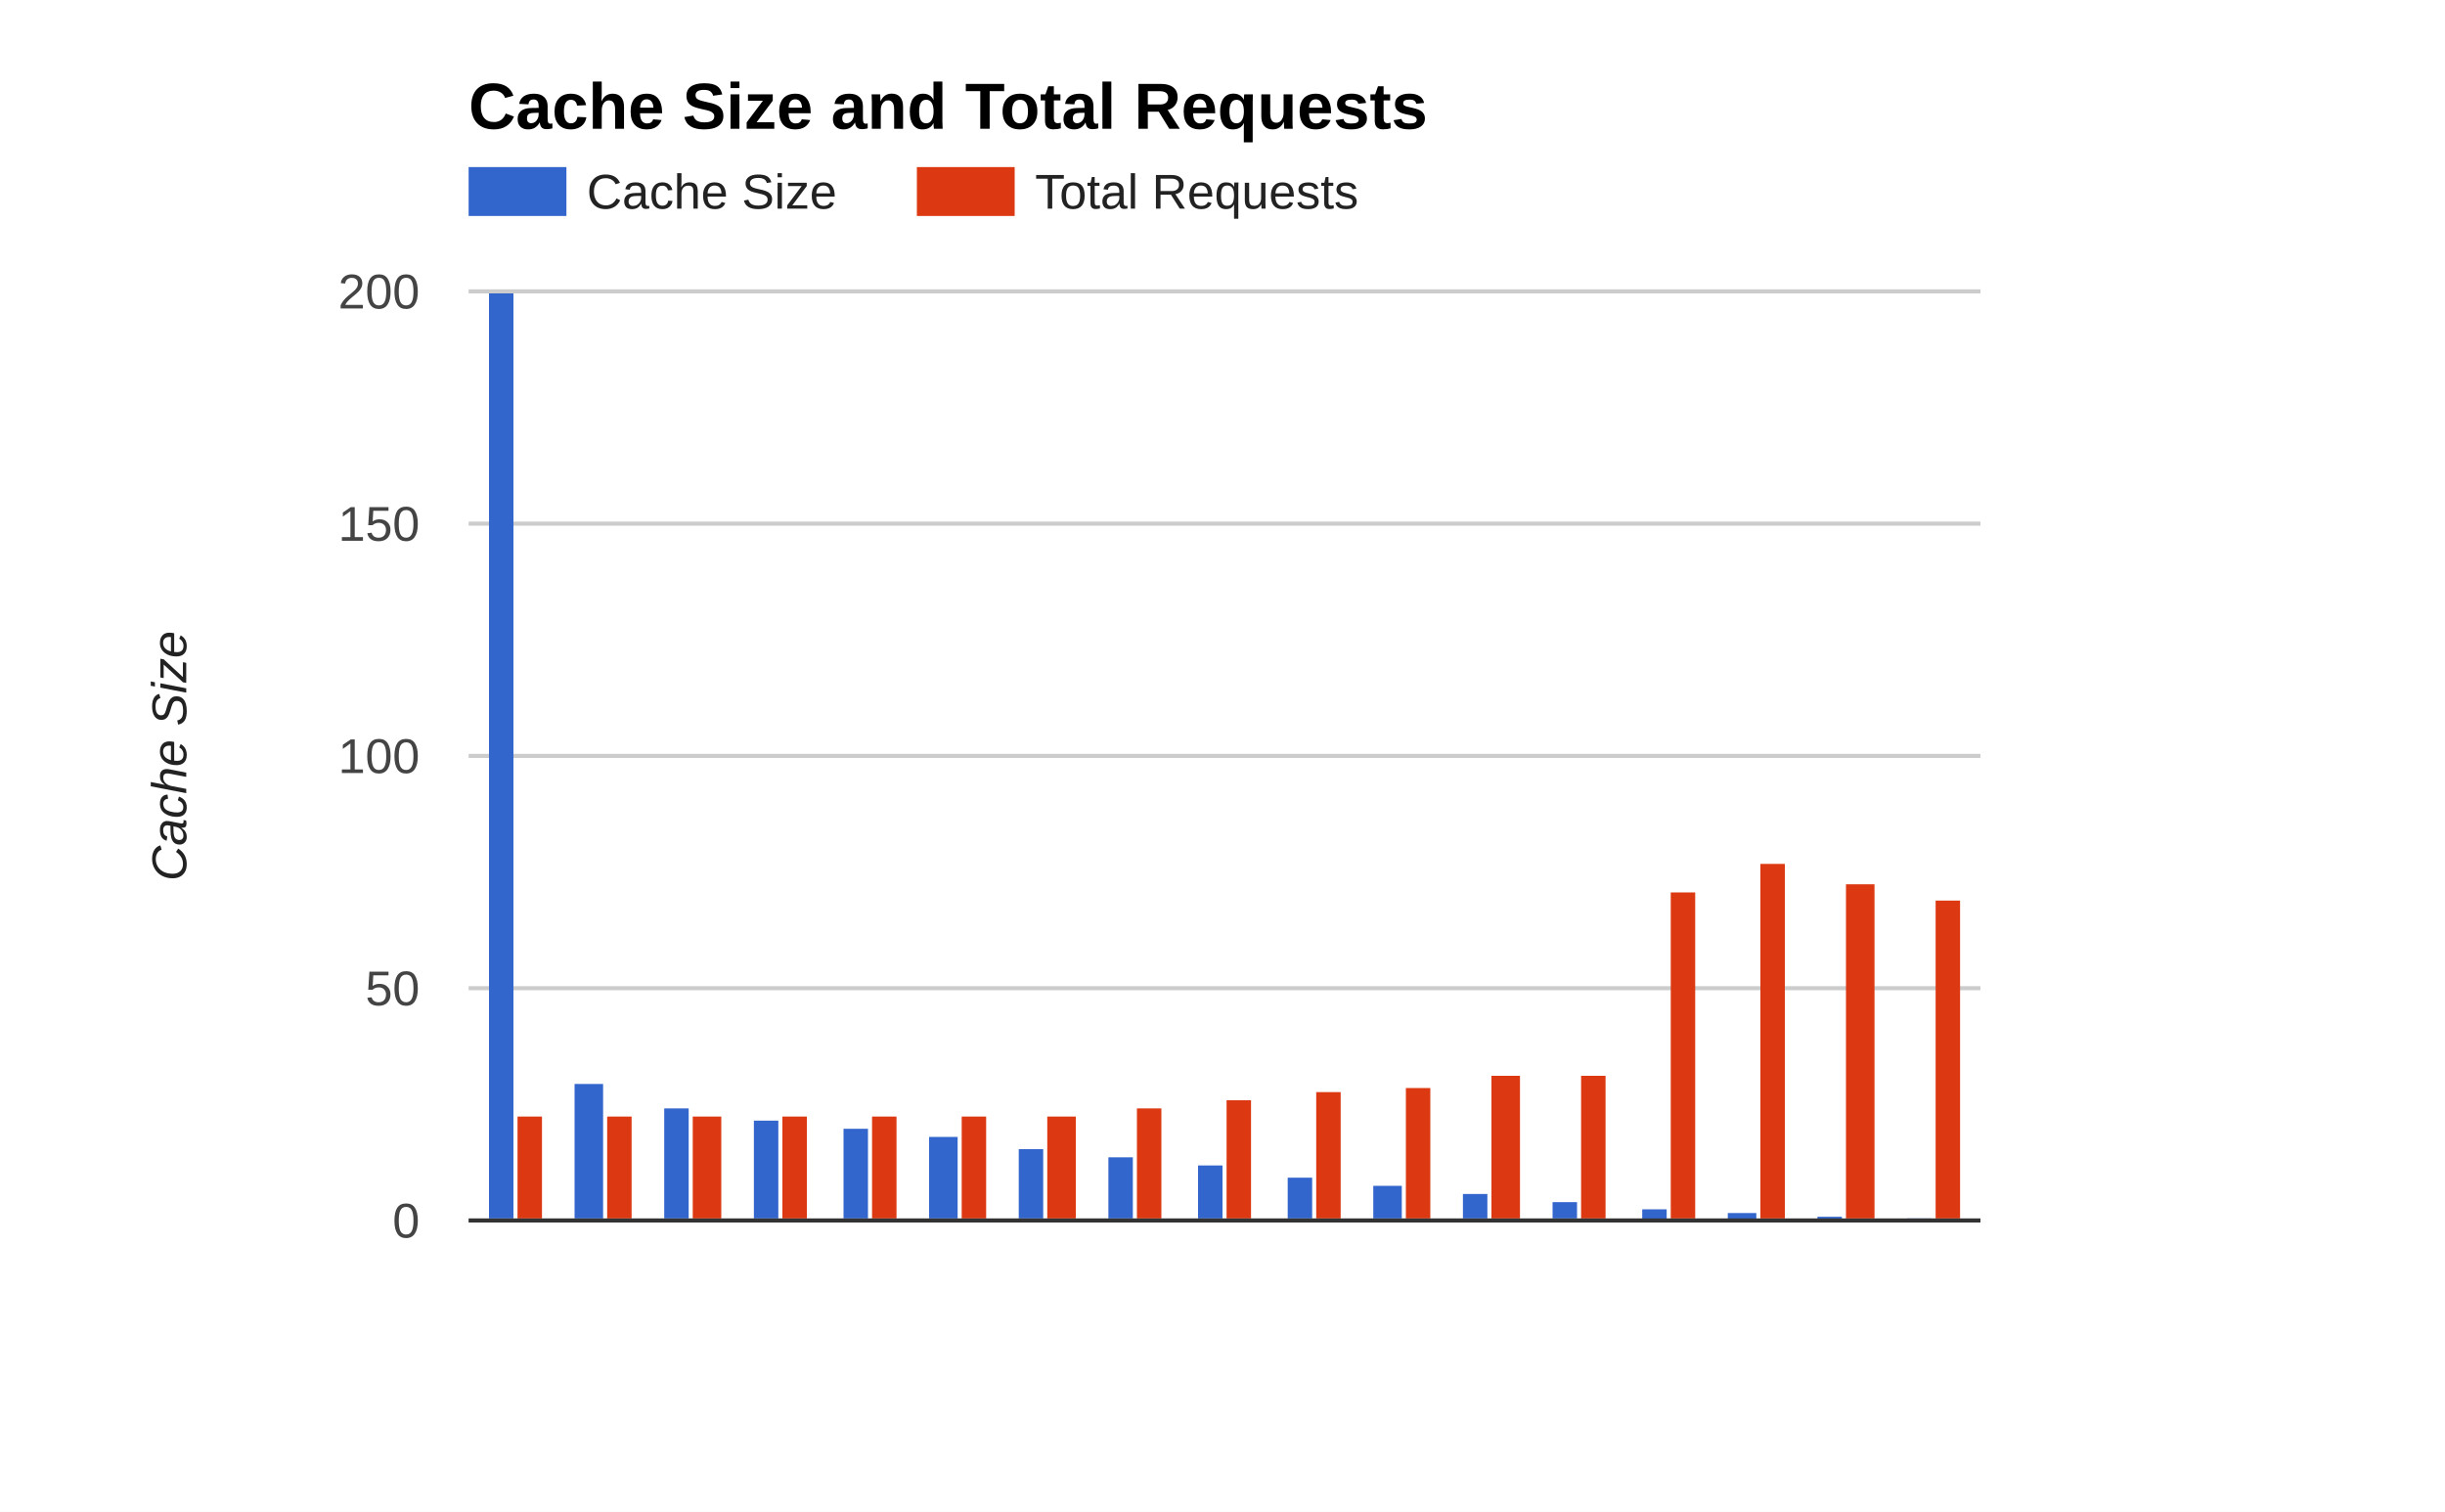
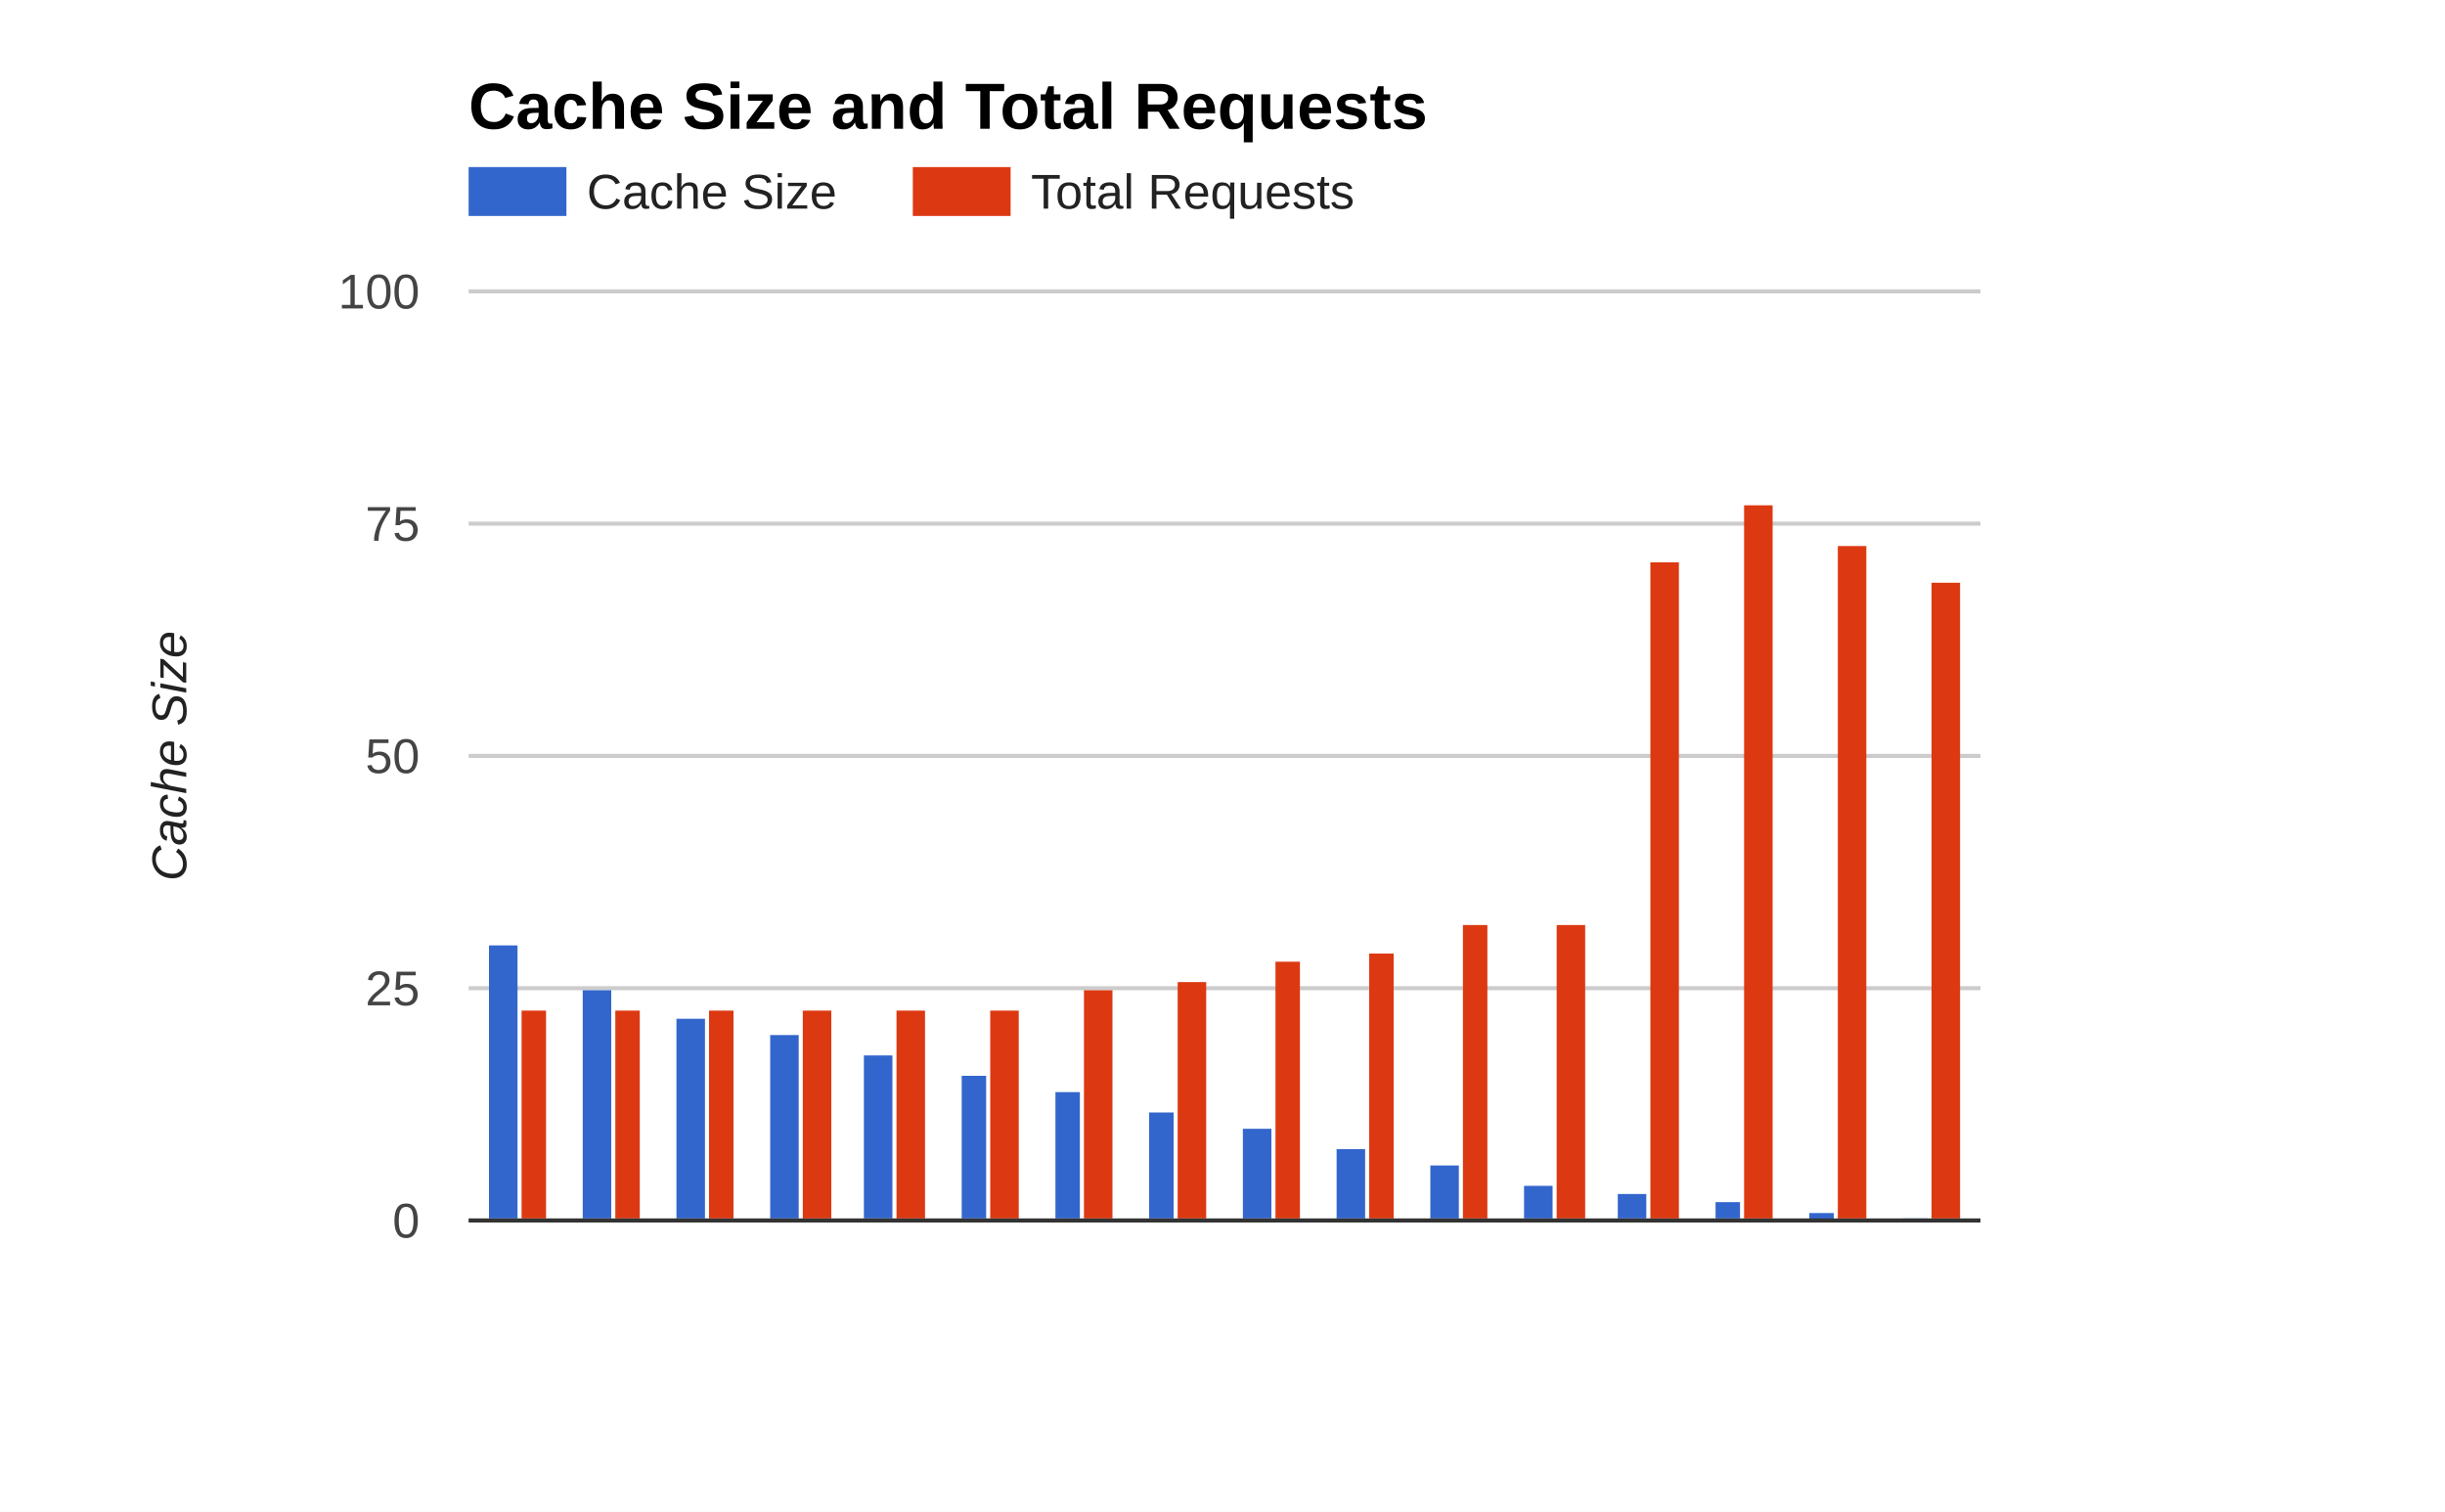
<svg width="600" height="371" aria-label="A chart." style="overflow: hidden;">
  <defs id="defs">
-     <clipPath id="_ABSTRACT_RENDERER_ID_2540">
+     <clipPath id="_ABSTRACT_RENDERER_ID_21">
      <rect x="115" y="71" width="371" height="229" />
    </clipPath>
  </defs>
  <rect x="0" y="0" width="600" height="371" stroke="none" stroke-width="0" fill="#ffffff" />
  <g>
    <text text-anchor="start" x="115" y="31.6" font-family="Arial" font-size="16" font-weight="bold" stroke="none" stroke-width="0" fill="#000000">Cache Size and Total Requests</text>
    <rect x="115" y="18" width="371" height="16" stroke="none" stroke-width="0" fill-opacity="0" fill="#ffffff" />
  </g>
  <g>
-     <rect x="115" y="41" width="218" height="12" stroke="none" stroke-width="0" fill-opacity="0" fill="#ffffff" />
+     <rect x="115" y="41" width="217" height="12" stroke="none" stroke-width="0" fill-opacity="0" fill="#ffffff" />
    <g>
-       <rect x="115" y="41" width="91" height="12" stroke="none" stroke-width="0" fill-opacity="0" fill="#ffffff" />
+       <rect x="115" y="41" width="90" height="12" stroke="none" stroke-width="0" fill-opacity="0" fill="#ffffff" />
      <g>
        <text text-anchor="start" x="144" y="51.2" font-family="Arial" font-size="12" stroke="none" stroke-width="0" fill="#222222">Cache Size</text>
      </g>
      <rect x="115" y="41" width="24" height="12" stroke="none" stroke-width="0" fill="#3366cc" />
    </g>
    <g>
-       <rect x="225" y="41" width="108" height="12" stroke="none" stroke-width="0" fill-opacity="0" fill="#ffffff" />
+       <rect x="224" y="41" width="108" height="12" stroke="none" stroke-width="0" fill-opacity="0" fill="#ffffff" />
      <g>
-         <text text-anchor="start" x="254" y="51.2" font-family="Arial" font-size="12" stroke="none" stroke-width="0" fill="#222222">Total Requests</text>
+         <text text-anchor="start" x="253" y="51.2" font-family="Arial" font-size="12" stroke="none" stroke-width="0" fill="#222222">Total Requests</text>
      </g>
-       <rect x="225" y="41" width="24" height="12" stroke="none" stroke-width="0" fill="#dc3912" />
+       <rect x="224" y="41" width="24" height="12" stroke="none" stroke-width="0" fill="#dc3912" />
    </g>
  </g>
  <g>
    <rect x="115" y="71" width="371" height="229" stroke="none" stroke-width="0" fill-opacity="0" fill="#ffffff" />
-     <g clip-path="url(https://docs.google.com/spreadsheets/d/1Eui5Tnm4ocvZuZmb4M2l9ocoyMkLClB5yz-O0-4t5ts/edit#_ABSTRACT_RENDERER_ID_2540)">
+     <g clip-path="url(https://docs.google.com/spreadsheets/d/1Eui5Tnm4ocvZuZmb4M2l9ocoyMkLClB5yz-O0-4t5ts/edit#_ABSTRACT_RENDERER_ID_21)">
      <g>
        <rect x="115" y="299" width="371" height="1" stroke="none" stroke-width="0" fill="#cccccc" />
        <rect x="115" y="242" width="371" height="1" stroke="none" stroke-width="0" fill="#cccccc" />
        <rect x="115" y="185" width="371" height="1" stroke="none" stroke-width="0" fill="#cccccc" />
        <rect x="115" y="128" width="371" height="1" stroke="none" stroke-width="0" fill="#cccccc" />
        <rect x="115" y="71" width="371" height="1" stroke="none" stroke-width="0" fill="#cccccc" />
      </g>
      <g>
-         <rect x="120" y="72" width="6" height="227" stroke="none" stroke-width="0" fill="#3366cc" />
-         <rect x="141" y="266" width="7" height="33" stroke="none" stroke-width="0" fill="#3366cc" />
-         <rect x="163" y="272" width="6" height="27" stroke="none" stroke-width="0" fill="#3366cc" />
-         <rect x="185" y="275" width="6" height="24" stroke="none" stroke-width="0" fill="#3366cc" />
-         <rect x="207" y="277" width="6" height="22" stroke="none" stroke-width="0" fill="#3366cc" />
-         <rect x="228" y="279" width="7" height="20" stroke="none" stroke-width="0" fill="#3366cc" />
-         <rect x="250" y="282" width="6" height="17" stroke="none" stroke-width="0" fill="#3366cc" />
-         <rect x="272" y="284" width="6" height="15" stroke="none" stroke-width="0" fill="#3366cc" />
-         <rect x="294" y="286" width="6" height="13" stroke="none" stroke-width="0" fill="#3366cc" />
-         <rect x="316" y="289" width="6" height="10" stroke="none" stroke-width="0" fill="#3366cc" />
-         <rect x="337" y="291" width="7" height="8" stroke="none" stroke-width="0" fill="#3366cc" />
-         <rect x="359" y="293" width="6" height="6" stroke="none" stroke-width="0" fill="#3366cc" />
-         <rect x="381" y="295" width="6" height="4" stroke="none" stroke-width="0" fill="#3366cc" />
-         <rect x="403" y="296.764" width="6" height="2.736" stroke="none" stroke-width="0" fill="#3366cc" />
-         <rect x="424" y="297.676" width="7" height="1.824" stroke="none" stroke-width="0" fill="#3366cc" />
-         <rect x="446" y="298.588" width="6" height="0.912" stroke="none" stroke-width="0" fill="#3366cc" />
-         <rect x="468" y="299" width="6" height="0.5" stroke="none" stroke-width="0" fill="#3366cc" />
-         <rect x="127" y="274" width="6" height="25" stroke="none" stroke-width="0" fill="#dc3912" />
-         <rect x="149" y="274" width="6" height="25" stroke="none" stroke-width="0" fill="#dc3912" />
-         <rect x="170" y="274" width="7" height="25" stroke="none" stroke-width="0" fill="#dc3912" />
-         <rect x="192" y="274" width="6" height="25" stroke="none" stroke-width="0" fill="#dc3912" />
-         <rect x="214" y="274" width="6" height="25" stroke="none" stroke-width="0" fill="#dc3912" />
-         <rect x="236" y="274" width="6" height="25" stroke="none" stroke-width="0" fill="#dc3912" />
-         <rect x="257" y="274" width="7" height="25" stroke="none" stroke-width="0" fill="#dc3912" />
-         <rect x="279" y="272" width="6" height="27" stroke="none" stroke-width="0" fill="#dc3912" />
-         <rect x="301" y="270" width="6" height="29" stroke="none" stroke-width="0" fill="#dc3912" />
-         <rect x="323" y="268" width="6" height="31" stroke="none" stroke-width="0" fill="#dc3912" />
-         <rect x="345" y="267" width="6" height="32" stroke="none" stroke-width="0" fill="#dc3912" />
-         <rect x="366" y="264" width="7" height="35" stroke="none" stroke-width="0" fill="#dc3912" />
-         <rect x="388" y="264" width="6" height="35" stroke="none" stroke-width="0" fill="#dc3912" />
-         <rect x="410" y="219" width="6" height="80" stroke="none" stroke-width="0" fill="#dc3912" />
-         <rect x="432" y="212" width="6" height="87" stroke="none" stroke-width="0" fill="#dc3912" />
-         <rect x="453" y="217" width="7" height="82" stroke="none" stroke-width="0" fill="#dc3912" />
-         <rect x="475" y="221" width="6" height="78" stroke="none" stroke-width="0" fill="#dc3912" />
+         <rect x="120" y="232" width="7" height="67" stroke="none" stroke-width="0" fill="#3366cc" />
+         <rect x="143" y="243" width="7" height="56" stroke="none" stroke-width="0" fill="#3366cc" />
+         <rect x="166" y="250" width="7" height="49" stroke="none" stroke-width="0" fill="#3366cc" />
+         <rect x="189" y="254" width="7" height="45" stroke="none" stroke-width="0" fill="#3366cc" />
+         <rect x="212" y="259" width="7" height="40" stroke="none" stroke-width="0" fill="#3366cc" />
+         <rect x="236" y="264" width="6" height="35" stroke="none" stroke-width="0" fill="#3366cc" />
+         <rect x="259" y="268" width="6" height="31" stroke="none" stroke-width="0" fill="#3366cc" />
+         <rect x="282" y="273" width="6" height="26" stroke="none" stroke-width="0" fill="#3366cc" />
+         <rect x="305" y="277" width="7" height="22" stroke="none" stroke-width="0" fill="#3366cc" />
+         <rect x="328" y="282" width="7" height="17" stroke="none" stroke-width="0" fill="#3366cc" />
+         <rect x="351" y="286" width="7" height="13" stroke="none" stroke-width="0" fill="#3366cc" />
+         <rect x="374" y="291" width="7" height="8" stroke="none" stroke-width="0" fill="#3366cc" />
+         <rect x="397" y="293" width="7" height="6" stroke="none" stroke-width="0" fill="#3366cc" />
+         <rect x="421" y="295" width="6" height="4" stroke="none" stroke-width="0" fill="#3366cc" />
+         <rect x="444" y="297.676" width="6" height="1.824" stroke="none" stroke-width="0" fill="#3366cc" />
+         <rect x="467" y="299" width="6" height="0.5" stroke="none" stroke-width="0" fill="#3366cc" />
+         <rect x="128" y="248" width="6" height="51" stroke="none" stroke-width="0" fill="#dc3912" />
+         <rect x="151" y="248" width="6" height="51" stroke="none" stroke-width="0" fill="#dc3912" />
+         <rect x="174" y="248" width="6" height="51" stroke="none" stroke-width="0" fill="#dc3912" />
+         <rect x="197" y="248" width="7" height="51" stroke="none" stroke-width="0" fill="#dc3912" />
+         <rect x="220" y="248" width="7" height="51" stroke="none" stroke-width="0" fill="#dc3912" />
+         <rect x="243" y="248" width="7" height="51" stroke="none" stroke-width="0" fill="#dc3912" />
+         <rect x="266" y="243" width="7" height="56" stroke="none" stroke-width="0" fill="#dc3912" />
+         <rect x="289" y="241" width="7" height="58" stroke="none" stroke-width="0" fill="#dc3912" />
+         <rect x="313" y="236" width="6" height="63" stroke="none" stroke-width="0" fill="#dc3912" />
+         <rect x="336" y="234" width="6" height="65" stroke="none" stroke-width="0" fill="#dc3912" />
+         <rect x="359" y="227" width="6" height="72" stroke="none" stroke-width="0" fill="#dc3912" />
+         <rect x="382" y="227" width="7" height="72" stroke="none" stroke-width="0" fill="#dc3912" />
+         <rect x="405" y="138" width="7" height="161" stroke="none" stroke-width="0" fill="#dc3912" />
+         <rect x="428" y="124" width="7" height="175" stroke="none" stroke-width="0" fill="#dc3912" />
+         <rect x="451" y="134" width="7" height="165" stroke="none" stroke-width="0" fill="#dc3912" />
+         <rect x="474" y="143" width="7" height="156" stroke="none" stroke-width="0" fill="#dc3912" />
      </g>
      <g>
        <rect x="115" y="299" width="371" height="1" stroke="none" stroke-width="0" fill="#333333" />
      </g>
    </g>
    <g />
    <g>
      <g>
        <text text-anchor="end" x="103" y="303.7" font-family="Arial" font-size="12" stroke="none" stroke-width="0" fill="#444444">0</text>
      </g>
      <g>
-         <text text-anchor="end" x="103" y="246.7" font-family="Arial" font-size="12" stroke="none" stroke-width="0" fill="#444444">50</text>
+         <text text-anchor="end" x="103" y="246.7" font-family="Arial" font-size="12" stroke="none" stroke-width="0" fill="#444444">25</text>
      </g>
      <g>
-         <text text-anchor="end" x="103" y="189.7" font-family="Arial" font-size="12" stroke="none" stroke-width="0" fill="#444444">100</text>
+         <text text-anchor="end" x="103" y="189.7" font-family="Arial" font-size="12" stroke="none" stroke-width="0" fill="#444444">50</text>
      </g>
      <g>
-         <text text-anchor="end" x="103" y="132.7" font-family="Arial" font-size="12" stroke="none" stroke-width="0" fill="#444444">150</text>
+         <text text-anchor="end" x="103" y="132.7" font-family="Arial" font-size="12" stroke="none" stroke-width="0" fill="#444444">75</text>
      </g>
      <g>
-         <text text-anchor="end" x="103" y="75.7" font-family="Arial" font-size="12" stroke="none" stroke-width="0" fill="#444444">200</text>
+         <text text-anchor="end" x="103" y="75.7" font-family="Arial" font-size="12" stroke="none" stroke-width="0" fill="#444444">100</text>
      </g>
    </g>
  </g>
  <g>
    <g>
      <text text-anchor="middle" x="45.7" y="185.5" font-family="Arial" font-size="12" font-style="italic" transform="rotate(-90 45.7 185.5)" stroke="none" stroke-width="0" fill="#222222">Cache Size</text>
      <path d="M35.5,300L35.5,71L47.5,71L47.5,300Z" stroke="none" stroke-width="0" fill-opacity="0" fill="#ffffff" />
    </g>
  </g>
  <g />
</svg>
